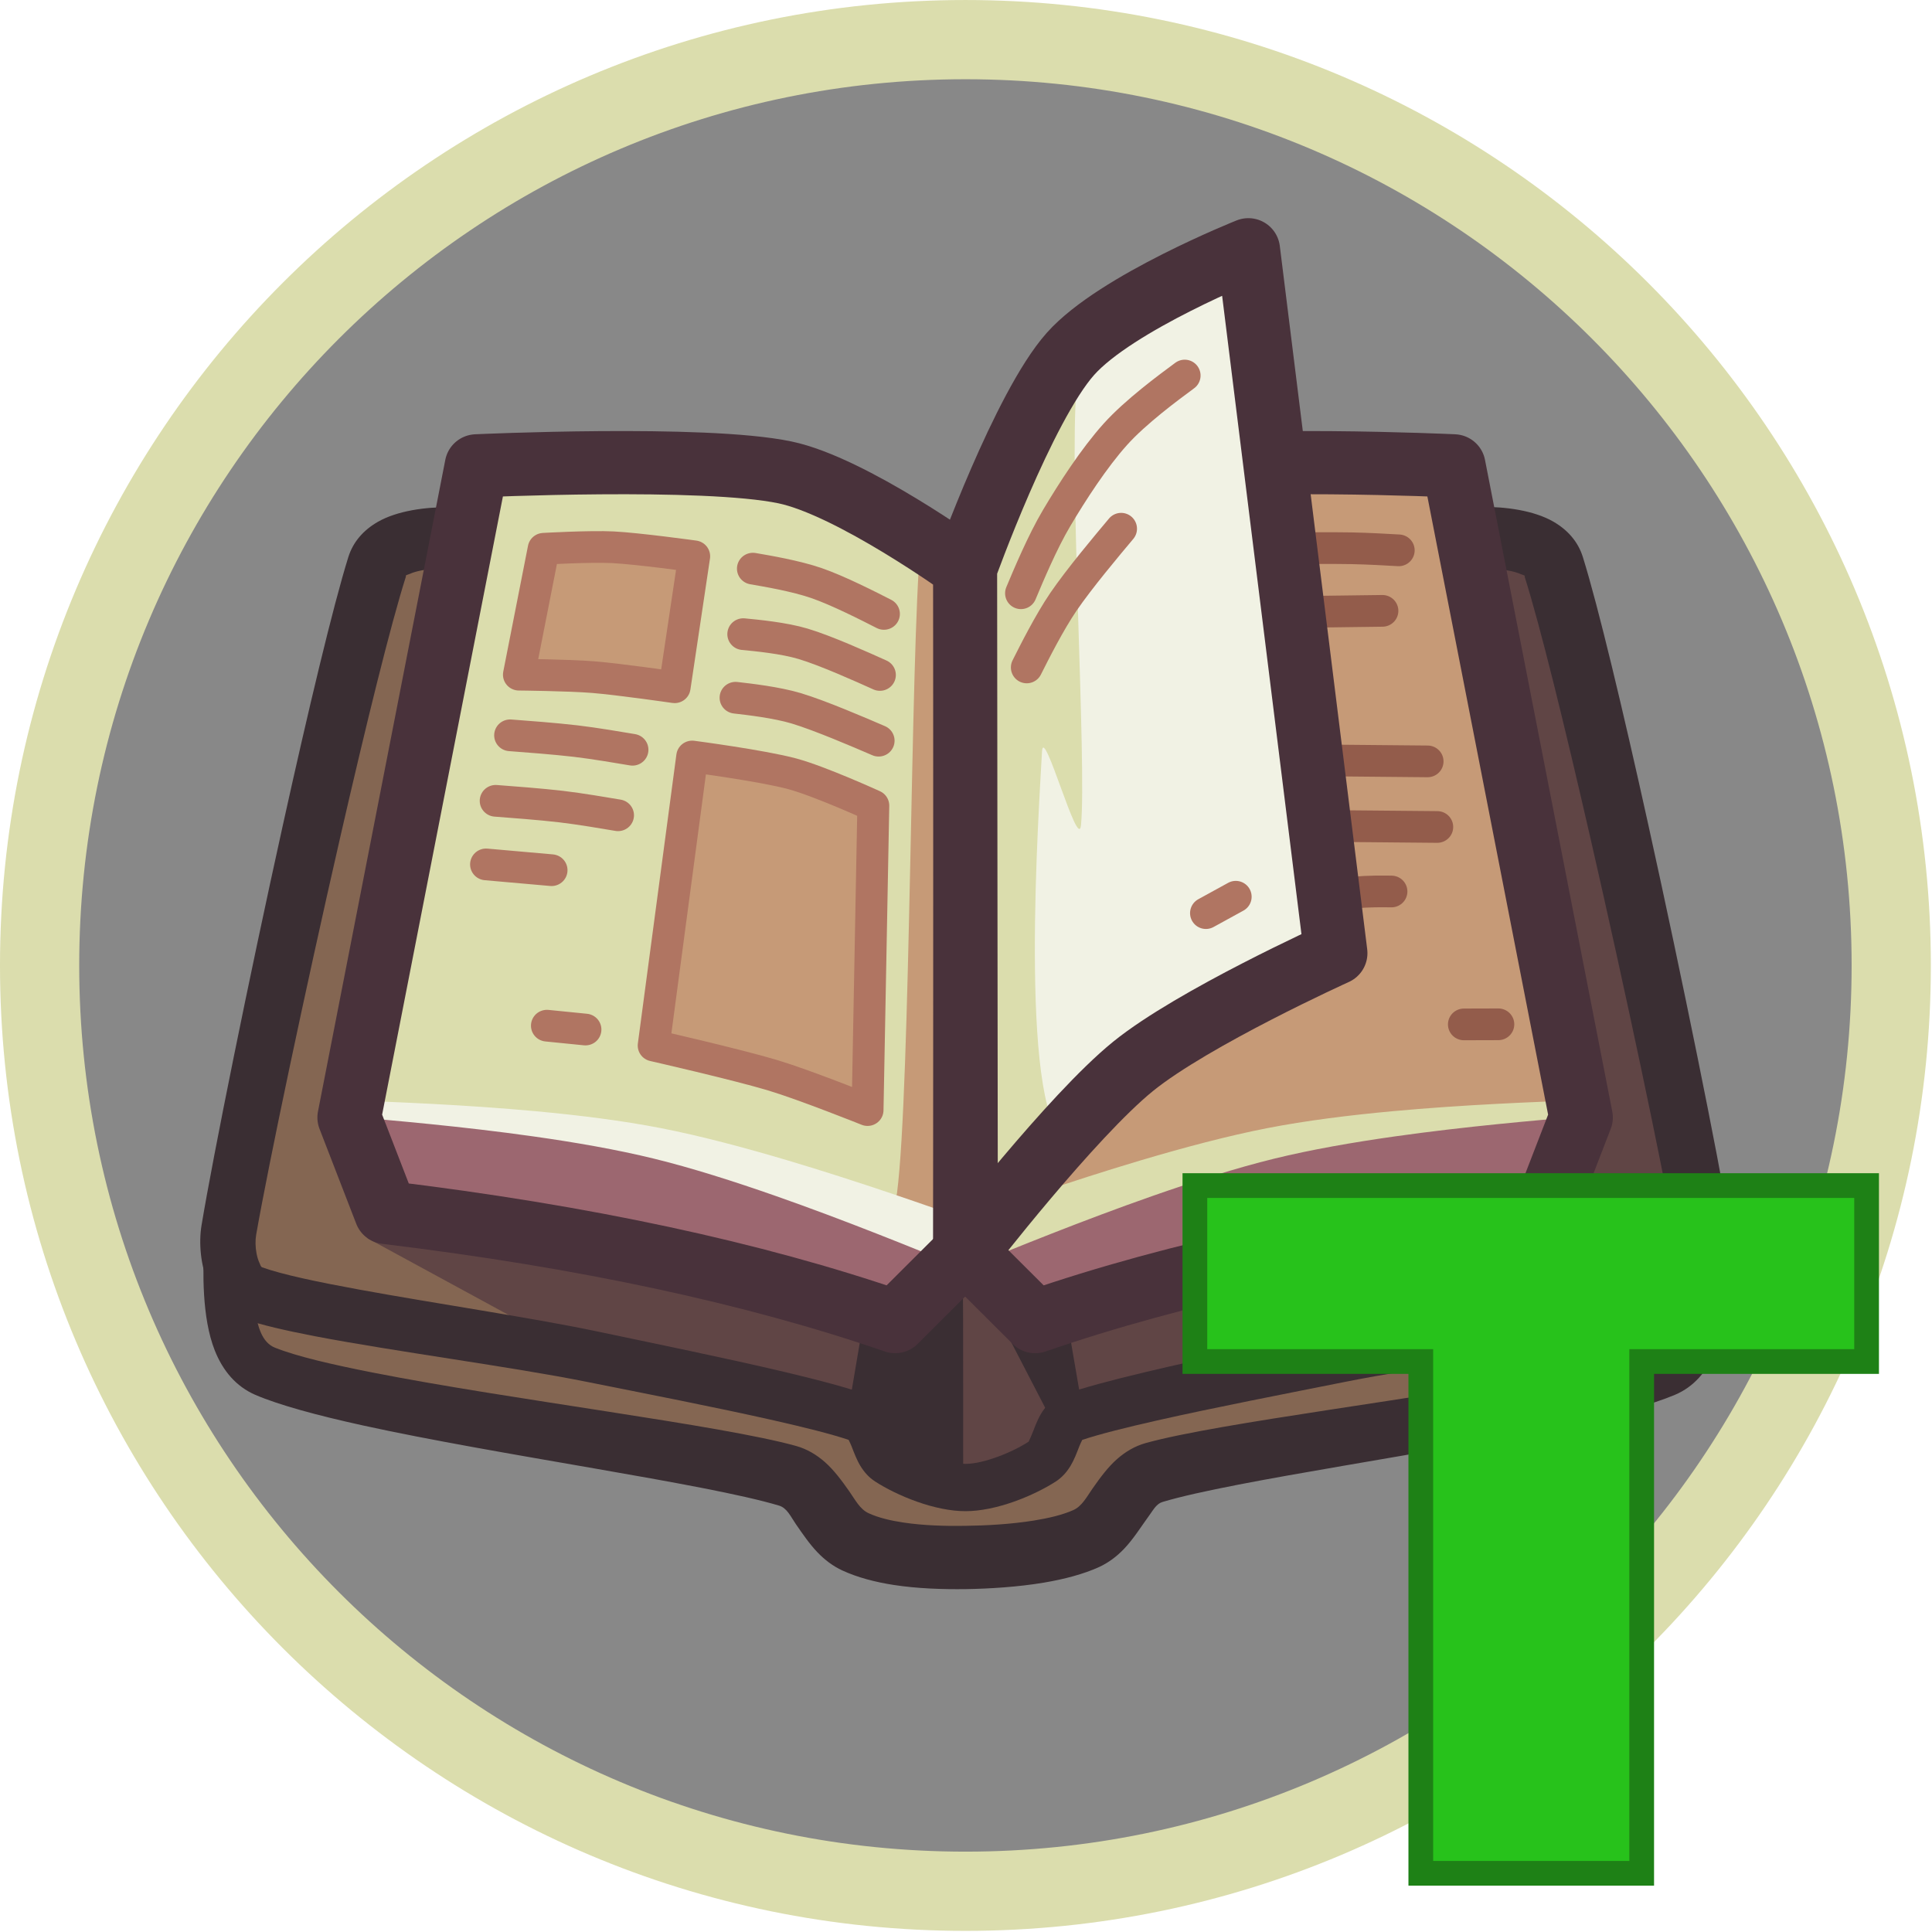
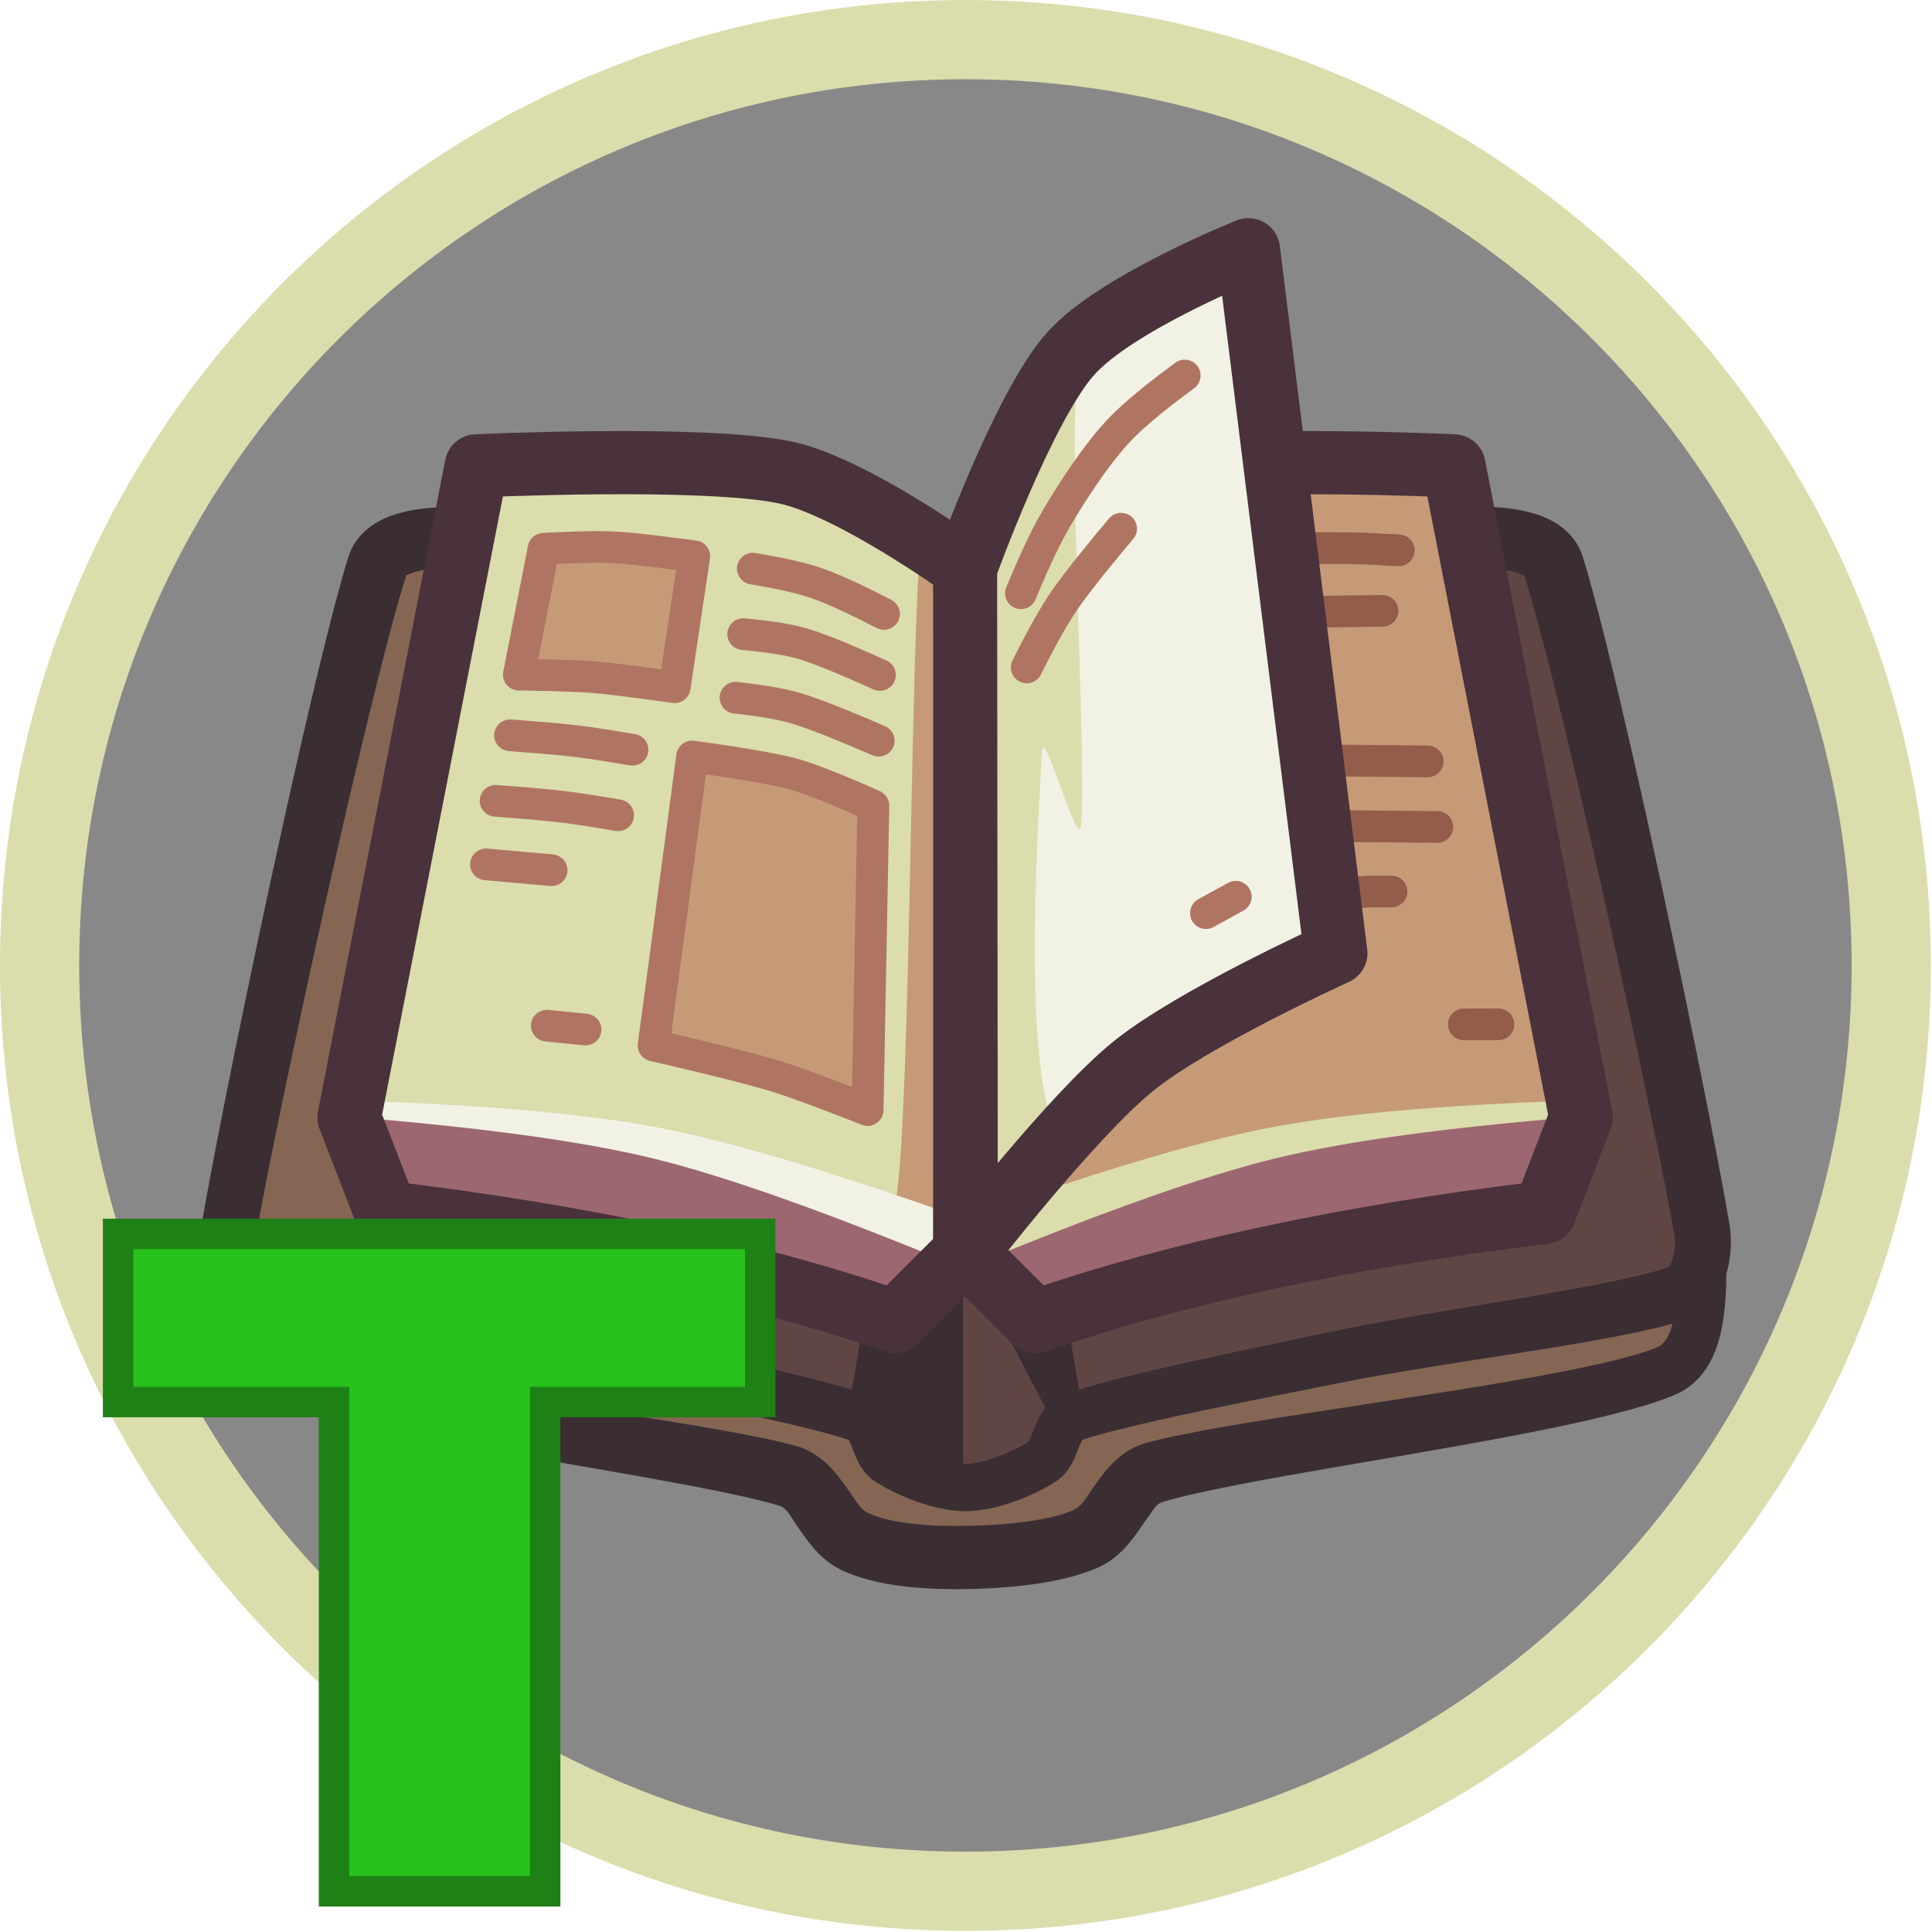
<svg xmlns="http://www.w3.org/2000/svg" xmlns:ns1="https://boxy-svg.com" width="100%" height="100%" viewBox="0 0 1016 1016" version="1.1" style="fill-rule:evenodd;clip-rule:evenodd;stroke-linecap:round;stroke-linejoin:round;stroke-miterlimit:1.5;">
  <defs>
    <linearGradient id="color-1" ns1:pinned="true">
      <stop style="stop-color: rgb(241, 242, 228)" />
    </linearGradient>
    <linearGradient id="color-0" ns1:pinned="true">
      <stop style="stop-color: rgb(219, 221, 173)" />
    </linearGradient>
    <linearGradient id="color-6" ns1:pinned="true">
      <stop style="stop-color: rgb(198, 154, 119)" />
    </linearGradient>
    <linearGradient id="color-7" ns1:pinned="true">
      <stop style="stop-color: rgb(176, 117, 98)" />
    </linearGradient>
    <linearGradient id="color-8" ns1:pinned="true">
      <stop style="stop-color: rgb(198, 154, 119)" />
    </linearGradient>
    <linearGradient id="color-9" ns1:pinned="true">
      <stop style="stop-color: rgb(147, 92, 75)" />
    </linearGradient>
    <linearGradient id="color-2" ns1:pinned="true">
      <stop style="stop-color: rgb(73, 50, 59)" />
    </linearGradient>
    <linearGradient id="color-10" ns1:pinned="true">
      <stop style="stop-color: rgb(156, 103, 112)" />
    </linearGradient>
    <linearGradient id="color-3" ns1:pinned="true">
      <stop style="stop-color: rgb(132, 102, 82);" />
    </linearGradient>
    <linearGradient id="color-4" ns1:pinned="true">
      <stop style="stop-color: rgb(96, 69, 69);" />
    </linearGradient>
    <linearGradient id="color-5" ns1:pinned="true">
      <stop style="stop-color: rgb(58, 46, 51)" />
    </linearGradient>
  </defs>
  <g transform="matrix(-0.940047,0,0,0.940047,3474.56,-439.503)">
    <circle cx="3156.08" cy="1007.62" r="517.92" style="stroke-width: 44.32px; stroke: rgb(219, 221, 173); fill: rgb(136, 136, 136);" />
    <g transform="matrix(-1.06378, 0, 0, 1.06378, 4296.53, -260.46)" style="">
      <g>
        <path d="M 684.209 1359.683 C 684.209 1359.683 682.343 1396.57 703.854 1405.48 C 752.923 1425.81 926.818 1445.48 978.557 1460.43 C 994.517 1465.04 999.189 1488.25 1014.28 1495.18 C 1029.87 1502.34 1052.62 1503.67 1072.08 1503.39 C 1092.29 1503.11 1119.01 1500.91 1135.54 1493.46 C 1150.68 1486.64 1155.3 1463.33 1171.27 1458.72 C 1222.05 1444.05 1392.19 1425.23 1440.22 1405.48 C 1461.19 1396.86 1459.941 1361.054 1459.941 1361.054 L 1133.854 1432.854 L 1071.768 1466.6 L 1014.718 1430.512 L 684.209 1359.683 Z" style="fill: url(#color-3);" />
        <path d="M 1072.074 967.193 C 1058.544 967.193 1040.814 974.843 1031.494 980.973 C 1023.794 986.023 1024.824 1000.863 1016.134 1003.933 C 990.119 1013.113 922.528 1026.393 875.387 1036.073 C 822.287 1046.983 729.307 1058.273 697.532 1069.373 C 686.307 1073.293 682.736 1090.943 684.736 1102.663 C 695.612 1166.373 743.595 1391.003 762.788 1451.662 C 766.81 1464.373 786.565 1466.807 799.895 1466.587 C 834.655 1466.013 925.99 1457.976 971.353 1448.218 C 1006.694 1440.616 1038.504 1408.033 1072.074 1408.033 C 1105.644 1408.033 1137.454 1440.616 1172.794 1448.218 C 1218.154 1457.976 1309.494 1466.013 1344.254 1466.587 C 1357.584 1466.807 1377.334 1464.373 1381.364 1451.662 C 1400.554 1391.003 1448.534 1166.373 1459.414 1102.663 C 1461.414 1090.943 1457.844 1073.293 1446.614 1069.373 C 1414.844 1058.273 1321.864 1046.983 1268.764 1036.073 C 1221.624 1026.393 1154.034 1013.113 1128.014 1003.933 C 1119.334 1000.863 1120.354 986.023 1112.654 980.973 C 1103.334 974.843 1085.604 967.193 1072.074 967.193 Z" style="fill: url(#color-4);" transform="matrix(-1, 0, 0, -1, 2144.15, 2433.793)" />
        <path d="M 684.209 1359.683 L 861.729 1392.111 L 757.878 1335.645 C 750.579 1330.835 807.492 967.193 807.492 967.193 L 765.033 980.799 L 684.209 1359.683 Z" style="fill: url(#color-3);" />
      </g>
      <g style="">
        <path d="M 671.717 1338.09 C 671.066 1352.66 670.457 1377.1 677.299 1394.45 C 681.57 1405.29 688.661 1413.57 698.71 1417.9 C 711.069 1423.2 731.052 1428.64 755.057 1433.92 C 826.505 1449.61 935.149 1464.46 974.029 1476.1 C 978.279 1477.36 980.175 1481.9 982.852 1485.77 C 986.467 1490.99 990.082 1496.33 994.295 1500.71 C 998.122 1504.69 1002.44 1507.95 1007.37 1510.23 C 1015.18 1513.84 1024.48 1516.31 1034.38 1517.84 C 1046.75 1519.75 1060.13 1520.19 1072.32 1520.03 C 1084.83 1519.82 1099.68 1518.91 1113.37 1516.61 C 1124.15 1514.8 1134.24 1512.11 1142.29 1508.45 C 1147.24 1506.18 1151.58 1502.93 1155.41 1498.94 C 1160.43 1493.71 1164.54 1487.03 1168.95 1480.98 C 1170.97 1478.2 1172.59 1475.12 1175.73 1474.19 C 1213.88 1462.77 1320.15 1448.45 1390.06 1433.31 C 1413.59 1428.21 1433.17 1422.96 1445.29 1417.81 C 1455.17 1413.61 1462.15 1405.49 1466.36 1394.86 C 1473.06 1377.94 1472.47 1354.06 1471.84 1339.83 C 1471.63 1332.98 1465.88 1327.58 1459.03 1327.8 C 1452.17 1328.01 1446.78 1333.75 1446.99 1340.61 C 1447.15 1349.25 1447.43 1362.14 1445.3 1373.93 C 1443.81 1382.22 1441.92 1390.47 1435.15 1393.16 C 1424 1397.59 1405.99 1401.76 1384.44 1405.95 C 1313.38 1419.76 1205.62 1432.44 1166.8 1443.24 C 1161.08 1444.86 1156.16 1447.81 1151.77 1451.68 C 1147 1455.88 1142.95 1461.4 1138.99 1467.04 C 1135.9 1471.44 1133.4 1476.44 1128.79 1478.48 C 1123.01 1481.05 1115.72 1482.73 1108 1483.98 C 1095.94 1485.92 1082.86 1486.62 1071.84 1486.75 C 1061.42 1486.91 1049.98 1486.6 1039.39 1485 C 1032.74 1484 1026.45 1482.53 1021.2 1480.13 C 1016.59 1478.04 1014.09 1473.01 1011 1468.61 C 1007.02 1462.95 1002.95 1457.43 998.16 1453.21 C 993.762 1449.34 988.823 1446.39 983.085 1444.76 C 943.534 1433.75 833.428 1420.5 760.817 1406.23 C 738.806 1401.9 720.394 1397.62 708.997 1393.07 C 701.959 1390.26 699.92 1381.73 698.354 1373.12 C 696.146 1360.99 696.413 1347.74 696.566 1338.86 C 696.778 1332 691.384 1326.26 684.526 1326.05 C 677.669 1325.83 671.93 1331.23 671.717 1338.09 Z" style="fill: url(#color-5);" />
        <path d="M 1133.666 988.432 C 1142.856 991.512 1156.796 994.992 1172.946 998.652 C 1203.466 1005.572 1241.696 1012.992 1271.646 1018.992 C 1311.036 1026.882 1372.356 1034.882 1414.386 1042.942 C 1429.856 1045.912 1442.846 1048.952 1451.526 1051.942 C 1459.946 1054.832 1466.426 1061.622 1470.326 1070.582 C 1474.456 1080.042 1475.486 1092.012 1473.946 1101.282 C 1467.756 1138.442 1449.226 1230.102 1431.036 1312.372 C 1417.836 1372.122 1404.786 1426.952 1396.756 1452.652 C 1394.256 1460.661 1388.806 1466.824 1381.316 1471.143 C 1370.976 1477.107 1355.736 1479.016 1344.146 1478.855 C 1325.716 1478.601 1291.626 1476.345 1256.676 1472.825 C 1224.516 1469.584 1191.636 1465.253 1169.486 1460.538 C 1144.236 1455.139 1120.536 1437.922 1096.966 1427.332 C 1088.756 1423.642 1080.596 1420.842 1072.236 1420.852 C 1063.886 1420.852 1055.736 1423.672 1047.526 1427.372 C 1023.956 1437.982 1000.246 1455.194 975.003 1460.602 C 952.851 1465.334 919.973 1469.693 887.805 1472.952 C 852.86 1476.494 818.761 1478.758 800.325 1479.021 C 788.713 1479.186 773.428 1477.276 763.064 1471.298 C 755.536 1466.955 750.065 1460.757 747.55 1452.704 C 739.52 1427.002 726.444 1372.172 713.236 1312.412 C 695.052 1230.142 676.55 1138.472 670.363 1101.312 C 668.824 1092.012 669.865 1080.002 674.001 1070.522 C 677.926 1061.522 684.437 1054.702 692.894 1051.792 C 701.584 1048.812 714.575 1045.772 730.056 1042.802 C 772.087 1034.742 833.405 1026.762 872.802 1018.872 C 902.759 1012.892 940.989 1005.512 971.517 998.612 C 987.665 994.962 1001.596 991.482 1010.796 988.412 C 1011.206 987.582 1011.946 986.062 1012.326 985.072 C 1013.706 981.502 1015.096 977.832 1016.966 974.752 C 1018.996 971.412 1021.516 968.602 1024.696 966.542 C 1030.196 962.972 1038.236 958.912 1046.866 955.872 C 1055.366 952.882 1064.406 950.892 1072.236 950.932 C 1080.066 950.892 1089.106 952.882 1097.606 955.882 C 1106.236 958.922 1114.266 962.982 1119.766 966.562 C 1122.936 968.612 1125.466 971.422 1127.496 974.762 C 1129.366 977.842 1130.746 981.512 1132.126 985.072 C 1132.506 986.072 1133.246 987.602 1133.666 988.432 Z M 778.197 1442.464 C 778.178 1442.444 778.154 1442.444 778.125 1442.469 C 777.559 1442.968 779.384 1443.329 780.143 1443.675 C 781.992 1444.517 784.092 1445.063 786.244 1445.48 C 790.848 1446.371 795.698 1446.568 799.788 1446.491 C 817.63 1446.156 850.616 1443.754 884.426 1440.202 C 915.265 1436.962 946.794 1432.771 968.027 1428.172 C 980.32 1425.512 992.05 1419.272 1003.666 1412.882 C 1017.696 1405.162 1031.526 1397.132 1045.426 1392.372 C 1054.296 1389.332 1063.226 1387.552 1072.236 1387.562 C 1081.246 1387.572 1090.166 1389.362 1099.036 1392.412 C 1112.926 1397.182 1126.756 1405.202 1140.786 1412.932 C 1152.396 1419.332 1164.136 1425.572 1176.436 1428.232 C 1197.666 1432.852 1229.196 1437.071 1260.036 1440.329 C 1293.846 1443.902 1326.836 1446.313 1344.686 1446.656 C 1348.786 1446.735 1353.646 1446.541 1358.266 1445.649 C 1360.426 1445.23 1362.546 1444.683 1364.406 1443.835 C 1365.186 1443.479 1367.056 1443.097 1366.476 1442.582 C 1366.456 1442.564 1366.436 1442.561 1366.426 1442.573 L 1366.286 1443.01 C 1366.326 1442.884 1366.346 1442.61 1366.426 1442.573 C 1374.506 1417.232 1387.606 1363.802 1400.956 1305.592 C 1419.636 1224.062 1438.766 1133.212 1445.206 1096.372 C 1445.726 1093.402 1445.676 1089.832 1445.016 1086.432 C 1444.666 1084.632 1444.176 1082.872 1443.416 1081.322 C 1443.006 1080.472 1442.846 1079.432 1442.026 1079.132 C 1431.166 1075.282 1412.786 1071.432 1391.356 1067.512 C 1351.056 1060.122 1300.376 1052.692 1266.196 1045.502 C 1236.106 1039.162 1197.706 1031.332 1167.046 1024.062 C 1149.046 1019.792 1133.656 1015.682 1123.906 1012.182 C 1119.576 1010.622 1116.176 1007.962 1113.516 1004.382 C 1111.186 1001.232 1109.446 997.202 1107.906 993.032 C 1107.386 991.632 1106.886 990.212 1106.276 988.892 C 1106.066 988.452 1105.656 987.722 1105.516 987.502 C 1101.396 984.802 1095.466 981.802 1089.136 979.502 C 1083.466 977.432 1077.476 975.822 1072.236 975.792 C 1066.996 975.822 1061.006 977.442 1055.336 979.502 C 1049.016 981.812 1043.096 984.802 1038.976 987.502 C 1038.736 988.012 1037.266 991.202 1036.586 993.042 C 1035.046 997.212 1033.306 1001.252 1030.976 1004.392 C 1028.306 1007.982 1024.906 1010.642 1020.576 1012.202 C 1010.826 1015.702 995.43 1019.822 977.43 1024.102 C 946.779 1031.392 908.382 1039.262 878.296 1045.622 C 844.121 1052.812 793.445 1060.262 753.138 1067.652 C 731.719 1071.582 713.352 1075.422 702.493 1079.282 C 701.705 1079.562 701.59 1080.572 701.193 1081.382 C 700.441 1082.932 699.951 1084.682 699.606 1086.462 C 698.952 1089.842 698.913 1093.392 699.433 1096.352 C 705.876 1133.182 725.031 1224.022 743.718 1305.552 C 757.047 1363.702 770.114 1417.092 778.197 1442.464 C 778.275 1442.524 778.306 1442.819 778.35 1442.958 L 778.197 1442.464 Z" style="fill: url(#color-5);" transform="matrix(-1, 0, 0, -1, 2144.312, 2429.962)" />
        <path style="fill: url(#color-5);" d="M 1134.036 1427.649 L 1126.622 1384.569 L 1093.246 1384.569 C 1093.246 1384.569 1120.74 1437.658 1120.74 1437.636 L 1134.036 1427.649 Z M 1070.891 1460.836 C 1070.891 1460.836 1070.916 1362.563 1070.766 1362.519 C 1070.616 1362.475 1021.273 1362.564 1021.273 1362.519 C 1021.273 1362.474 1009.693 1430.67 1009.693 1430.67 C 1009.693 1430.67 1070.592 1460.701 1070.891 1460.836 Z" />
      </g>
    </g>
    <g transform="matrix(-1.07032, 0, 0, 1.06378, 4303.54, -260.46)" style="">
      <path d="M1035.34,1379.35L1072.07,1342.49L1071.78,983.119C1071.78,983.119 1012.55,940.098 977.756,932.765C935.215,923.799 816.535,929.321 816.535,929.321L749.986,1272.01L769.192,1321.95C872.395,1334.5 961.159,1353.61 1035.34,1379.35Z" style="fill: url(#color-0);">
        </path>
      <path d="M 1036.309 1311.8 C 1043.475 1256.43 1043.326 1027.9 1048.603 970.763 C 1049.2 964.285 1064.257 966.493 1067.915 968.996 C 1071.582 971.499 1070.469 980.118 1070.549 985.782 C 1071.433 1044.83 1077.724 1256.87 1073.182 1323.28 C 1071.642 1345.88 1071.052 1359.511 1048.531 1359.931 C 1000.094 1360.811 1034.928 1322.43 1036.309 1311.8 Z" style="fill: url(#color-6);" />
      <path d="M 1054.328 1336.32 C 1038.675 1322.96 978.705 1301.53 938.418 1292.5 C 889.01 1281.42 785.428 1265.71 757.879 1269.88 C 741.488 1272.36 757.586 1311.69 773.12 1317.5 C 818.864 1334.63 985.471 1369.5 1032.343 1372.63 C 1046.397 1373.57 1065.072 1345.49 1054.328 1336.32 Z" style="fill: url(#color-10);" />
      <path d="M 749.738 1271.555 C 772.311 1273.505 809.036 1276.665 846.22 1281.955 C 868.041 1285.055 889.993 1288.895 909.286 1293.655 C 929.052 1298.525 951.196 1305.625 973.023 1313.315 C 1009.573 1326.205 1045.125 1340.815 1067.04 1349.805 C 1073.361 1352.215 1080.438 1349.025 1082.833 1342.665 C 1085.238 1336.315 1082.058 1329.185 1075.737 1326.775 C 1053.185 1318.765 1016.58 1305.765 979.059 1294.545 C 956.321 1287.755 933.282 1281.595 912.793 1277.585 C 892.837 1273.675 870.212 1270.825 847.752 1268.735 C 810.118 1265.235 773.046 1263.845 750.26 1262.985 C 747.91 1262.845 745.885 1264.645 745.741 1267.015 C 745.597 1269.375 747.387 1271.415 749.738 1271.555 Z" style="fill: url(#color-1);" />
      <path d="M 1035.34 1379.35 L 1072.07 1342.49 L 1071.78 983.119 C 1071.78 983.119 1012.55 940.098 977.756 932.765 C 935.215 923.799 816.535 929.321 816.535 929.321 L 749.986 1272.01 L 769.192 1321.95 C 872.395 1334.5 961.159 1353.61 1035.34 1379.35 Z" style="fill: none; stroke-width: 33.23px; stroke: url(#color-2);">
        </path>
      <path d="M 1023.934 1108.01 C 1023.934 1108.01 996.262 1095.29 981.641 1091.29 C 965.863 1086.99 929.273 1082.17 929.273 1082.17 L 909.132 1234.17 C 909.132 1234.17 952.939 1244.21 971.57 1249.87 C 988.347 1254.97 1020.923 1268.11 1020.923 1268.11 L 1023.934 1108.01 Z M 838.699 1039.14 L 851.634 972.931 C 851.634 972.931 875.774 971.533 887.826 972.139 C 900.939 972.799 930.312 976.889 930.312 976.889 L 920.084 1045.76 C 920.084 1045.76 891.162 1041.54 877.597 1040.44 C 864.666 1039.39 838.699 1039.14 838.699 1039.14 Z" style="stroke-width: 16.67px; stroke: url(#color-7); fill: url(#color-8);">
        </path>
      <path d="M 960.996 983.38 C 968.495 984.669 983.492 987.246 994.23 990.98 C 1005.647 994.948 1021.529 1003.11 1029.48 1007.19 M 955.965 1017.83 C 963.005 1018.51 977.084 1019.86 987.184 1022.9 C 999.086 1026.47 1017.942 1035.02 1027.374 1039.29 M 951.929 1051.268 C 959.076 1052.088 973.371 1053.738 983.652 1056.838 C 996.115 1060.608 1016.51 1069.438 1026.707 1073.858 M 834.102 1071.027 C 841.963 1071.617 857.684 1072.807 868.343 1074.067 C 878.292 1075.247 891.466 1077.507 898.052 1078.627 M 826.554 1105.478 C 834.414 1106.068 850.136 1107.258 860.794 1108.518 C 870.743 1109.698 883.917 1111.958 890.504 1113.078 M 821.518 1138.916 C 832.932 1139.936 844.344 1140.946 855.758 1141.956 M 853.333 1223.727 C 860.047 1224.407 866.761 1225.077 873.475 1225.757" style="fill: none; stroke-width: 16.67px; stroke: url(#color-7);">
        </path>
    </g>
    <g transform="matrix(1.07032, 0, 0, 1.06378, 2008.93, -260.46)" style="">
      <path d="M 750.012 1272.01 C 862.236 1261.405 1031.056 1316.203 1072.09 1342.49 L 1071.78 983.119 C 1071.78 983.119 1012.55 940.098 977.756 932.765 C 935.215 923.799 816.535 929.321 816.535 929.321 L 750.012 1272.01 Z" style="fill: url(#color-6);">
        </path>
      <path d="M 889.986 1295.497 C 857.058 1287.797 813.844 1266.127 792.336 1267.937 C 775.917 1269.317 750.384 1293.637 760.939 1306.367 C 771.633 1319.257 823.753 1334.747 856.482 1345.247 C 893.942 1357.257 951.418 1372.537 985.737 1378.467 C 1010.932 1382.817 1048.68 1382.407 1062.386 1380.797 C 1066.759 1380.287 1068.638 1373.167 1068.011 1368.787 C 1066.789 1360.217 1067.783 1334.657 1055.071 1329.427 C 1025.403 1317.217 933.777 1305.747 889.986 1295.497 Z" style="fill: url(#color-10);" transform="matrix(-1, 0, 0, -1, 1826.587, 2649.757)" />
      <path d="M 751.341 1262.985 C 774.127 1263.845 811.198 1265.235 848.833 1268.735 C 871.293 1270.825 893.917 1273.675 913.874 1277.585 C 934.363 1281.595 957.401 1287.755 980.139 1294.545 C 1017.661 1305.765 1054.266 1318.765 1076.817 1326.775 C 1083.138 1329.185 1086.319 1336.315 1083.913 1342.665 C 1081.518 1349.025 1074.442 1352.215 1068.121 1349.805 C 1046.205 1340.815 1010.654 1326.205 974.104 1313.315 C 952.277 1305.625 930.133 1298.525 910.366 1293.655 C 891.073 1288.895 869.122 1285.055 847.3 1281.955 C 810.117 1276.665 773.391 1273.505 750.818 1271.555 C 748.468 1271.415 746.678 1269.375 746.822 1267.015 C 746.966 1264.645 748.99 1262.845 751.341 1262.985 Z" style="fill: url(#color-0);" />
      <path d="M1035.34,1379.35L1072.09,1342.49L1071.78,983.119C1071.78,983.119 1012.55,940.098 977.756,932.765C935.215,923.799 816.535,929.321 816.535,929.321L750.012,1272.01L769.192,1321.95C872.395,1334.5 961.159,1353.61 1035.34,1379.35Z" style="fill: none; stroke-width: 33.23px; stroke: url(#color-2);">
        </path>
      <path d="M 886.671 972.574 L 904.662 972.627 M 810.356 1037.95 C 814.778 1039.01 823.624 1041.15 830.035 1041.9 C 836.246 1042.64 844.615 1042.53 848.799 1042.47 M 811.489 1076.957 C 831.903 1076.777 852.318 1076.587 872.742 1076.397 M 806.986 1111.46 C 827.222 1111.27 847.448 1111.08 867.683 1110.89 M 844.076 1190.053 C 829.655 1189.863 815.224 1189.673 800.802 1189.483 M 852.597 1221.875 C 847.16 1222.187 836.297 1222.811 828.137 1222.96 C 818.248 1223.141 801.581 1223.021 793.252 1222.96" style="fill: none; stroke-width: 16.67px; stroke: url(#color-9);" transform="matrix(-1, 0, 0, -1, 1697.914, 2195.63)">
        </path>
    </g>
    <g transform="matrix(-1.06378, 0, 0, 1.06378, 4296.53, -260.46)" style="">
      <path d="M1072.46,1343.02C1072.46,1343.02 1127.86,1271.35 1160.25,1245.11C1191.87,1219.49 1266.82,1185.57 1266.82,1185.57L1220.86,815.736C1220.86,815.736 1151.3,843.454 1127.3,870.457C1102.5,898.354 1072.08,983.119 1072.08,983.119L1072.46,1343.02Z" style="fill: url(#color-0);" />
      <path d="M 1124.19 1283.87 C 1099.81 1265.59 1110.91 1107.17 1112.35 1079.56 C 1113.12 1065 1131.48 1132.74 1132.86 1118.22 C 1135.89 1086.4 1126.55 932.969 1130.5 888.662 C 1131.82 873.835 1144.48 861.114 1156.53 852.375 C 1171.57 841.469 1213.15 800.976 1220.73 823.225 C 1237.22 871.614 1249.13 1081.7 1255.44 1142.71 C 1257.04 1158.17 1258.6 1189.25 1258.6 1189.25 L 1124.19 1283.87 Z" style="fill: url(#color-1);" />
      <path d="M1072.46,1343.02C1072.46,1343.02 1127.86,1271.35 1160.25,1245.11C1191.87,1219.49 1266.82,1185.57 1266.82,1185.57L1220.86,815.736C1220.86,815.736 1151.3,843.454 1127.3,870.457C1102.5,898.354 1072.08,983.119 1072.08,983.119L1072.46,1343.02Z" style="fill: none; stroke-width: 33.33px; stroke: url(#color-2);">
        </path>
      <path d="M 1101.267 996.329 C 1105.037 987.335 1112.567 969.347 1120.017 956.812 C 1128.287 942.879 1139.687 925.231 1150.917 912.734 C 1161.577 900.88 1178.787 888.179 1187.397 881.829 M 1104.315 1035.338 C 1108.265 1027.478 1116.165 1011.768 1123.565 1000.888 C 1131.845 988.728 1146.595 971.167 1153.965 962.385 M 1198.54 1164.537 C 1203.78 1161.667 1209.01 1158.787 1214.25 1155.917" style="fill: none; stroke-width: 16.67px; stroke: url(#color-7);">
        </path>
    </g>
  </g>
-   <path d="M 981.603 715.987 L 863.331 715.987 L 863.331 985.126 L 747.171 985.126 L 747.171 715.987 L 628.364 715.987 L 628.364 623.477 L 981.603 623.477 L 981.603 715.987 Z" style="white-space: pre; fill: rgb(39, 194, 27); stroke-linejoin: miter; stroke: rgb(30, 129, 22); stroke-width: 13px;" />
+   <path d="M 399.745 737.314 L 286.692 737.314 L 286.692 994.576 L 175.657 994.576 L 175.657 737.314 L 62.096 737.314 L 62.096 648.888 L 399.745 648.888 L 399.745 737.314 Z" style="white-space: pre; fill: rgb(39, 194, 27); stroke-linejoin: miter; stroke: rgb(30, 129, 22); stroke-width: 16px;" />
</svg>
